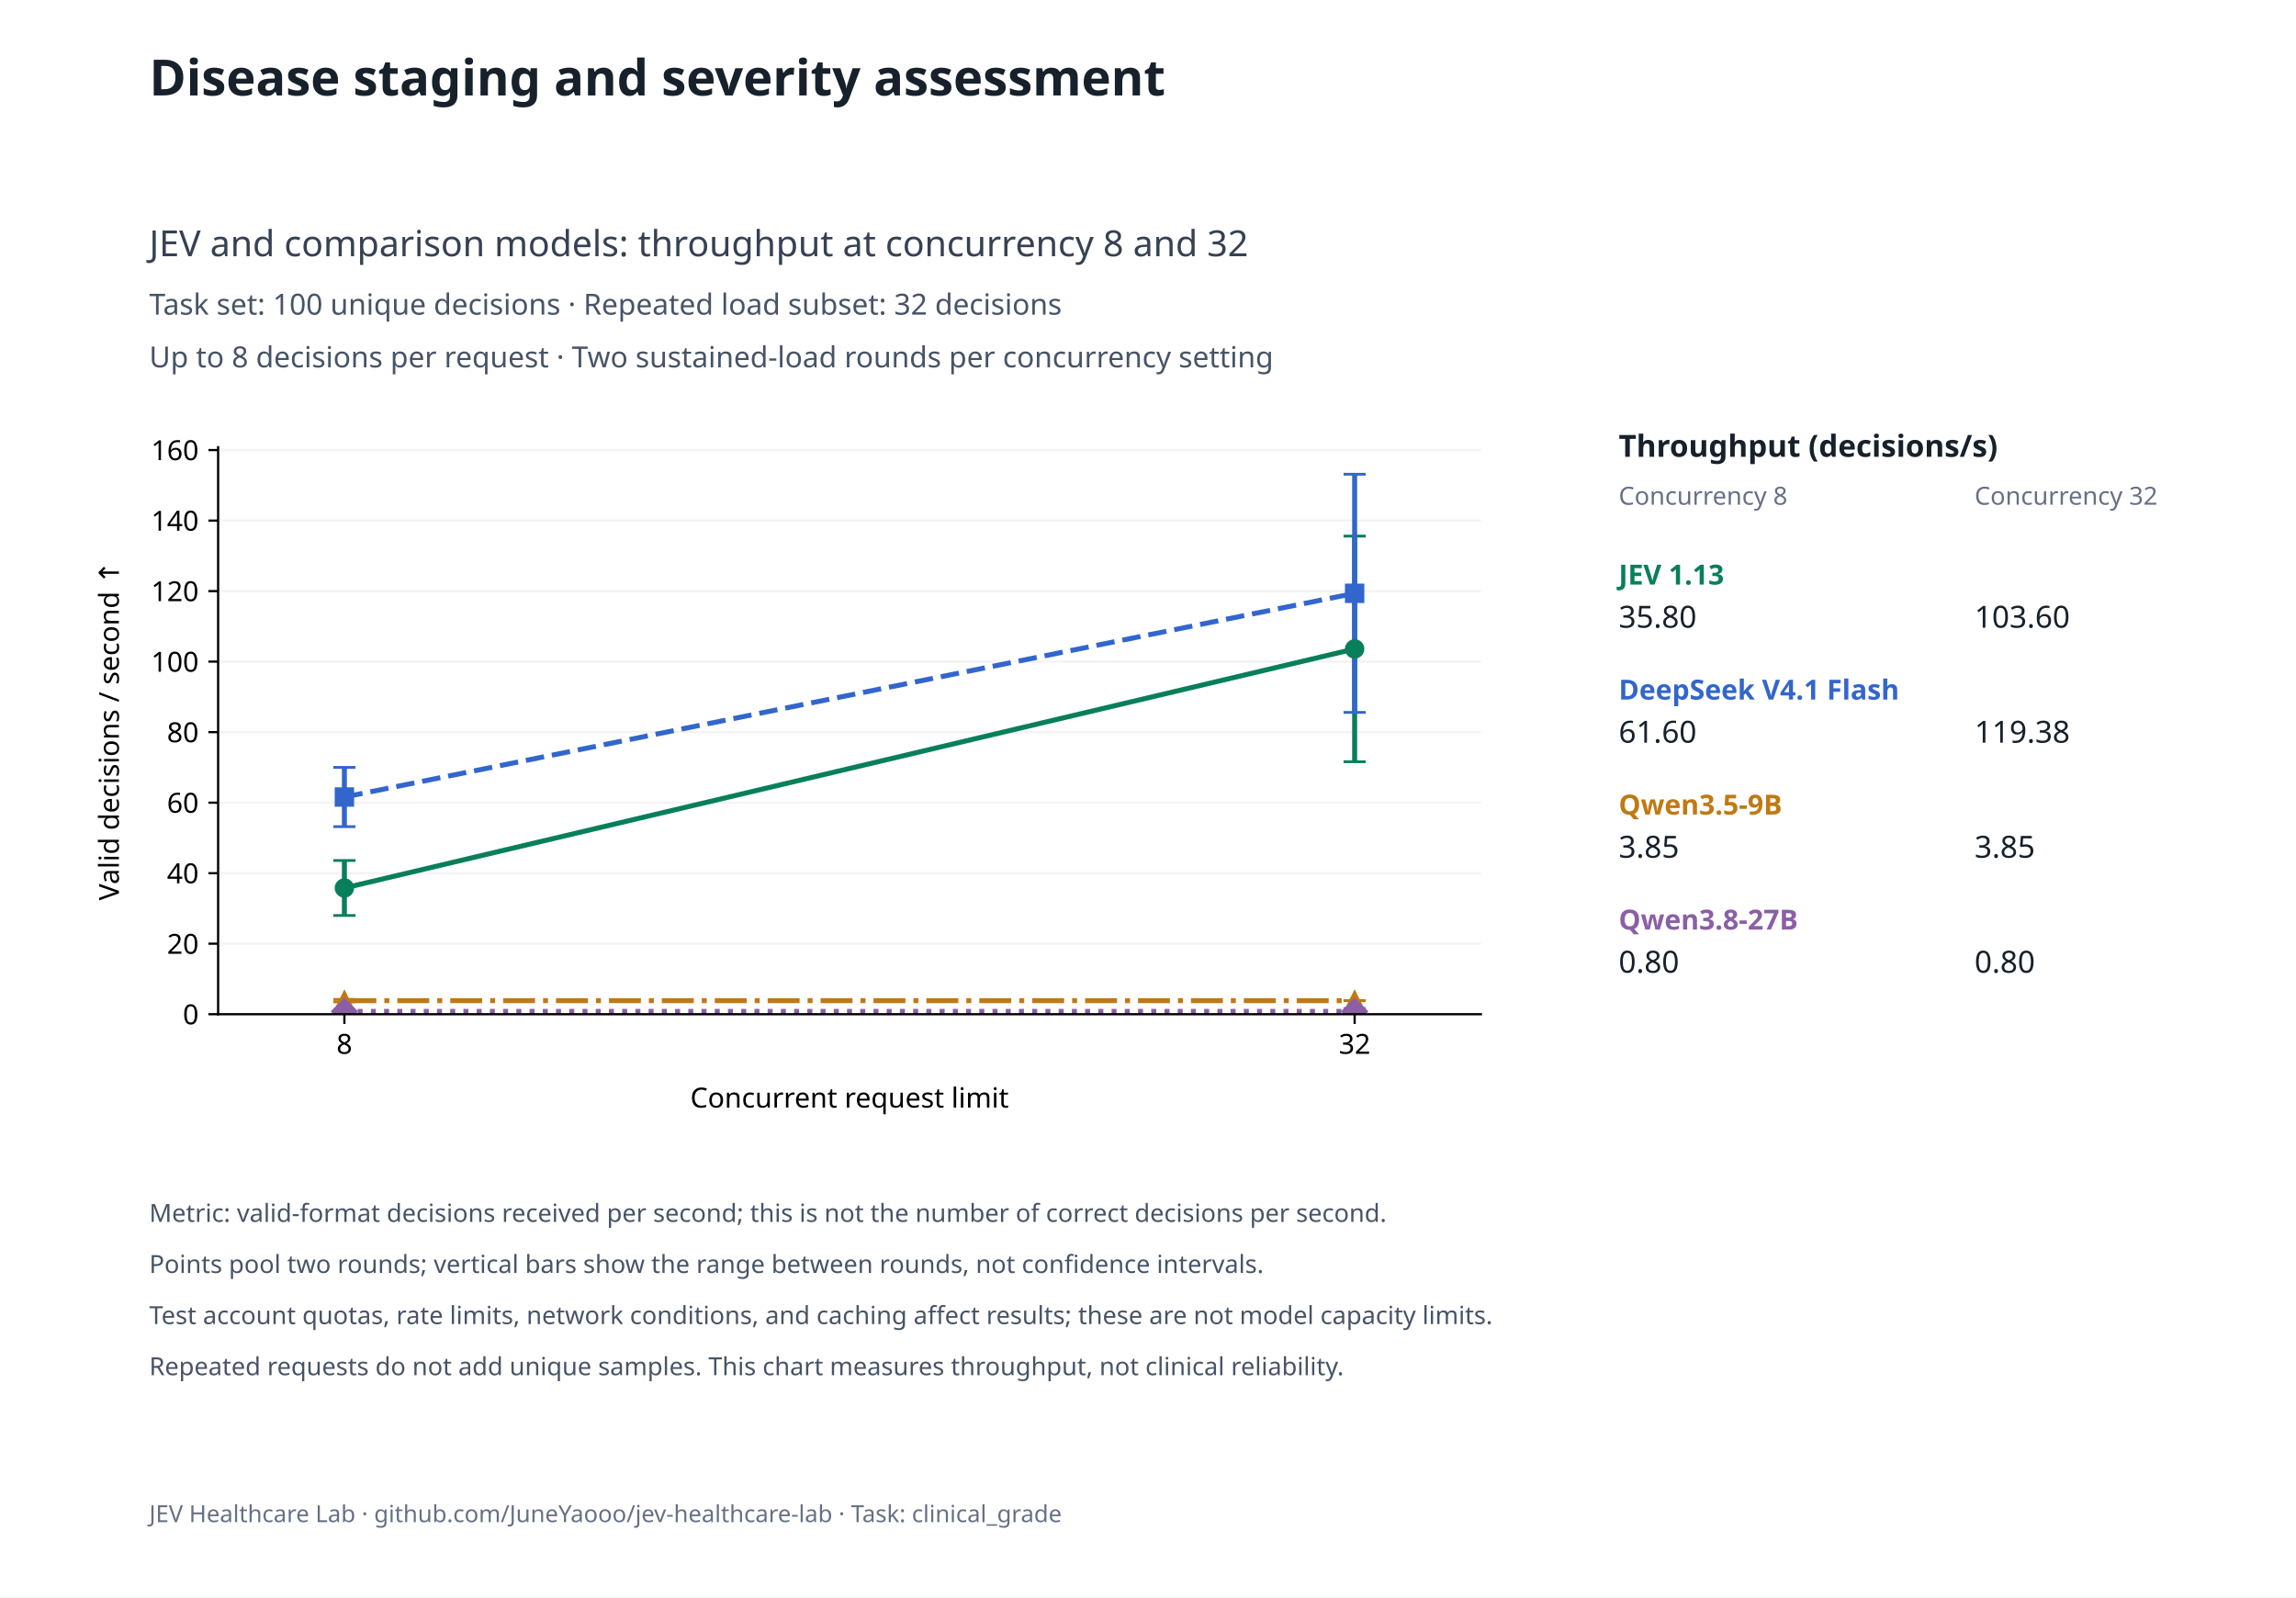
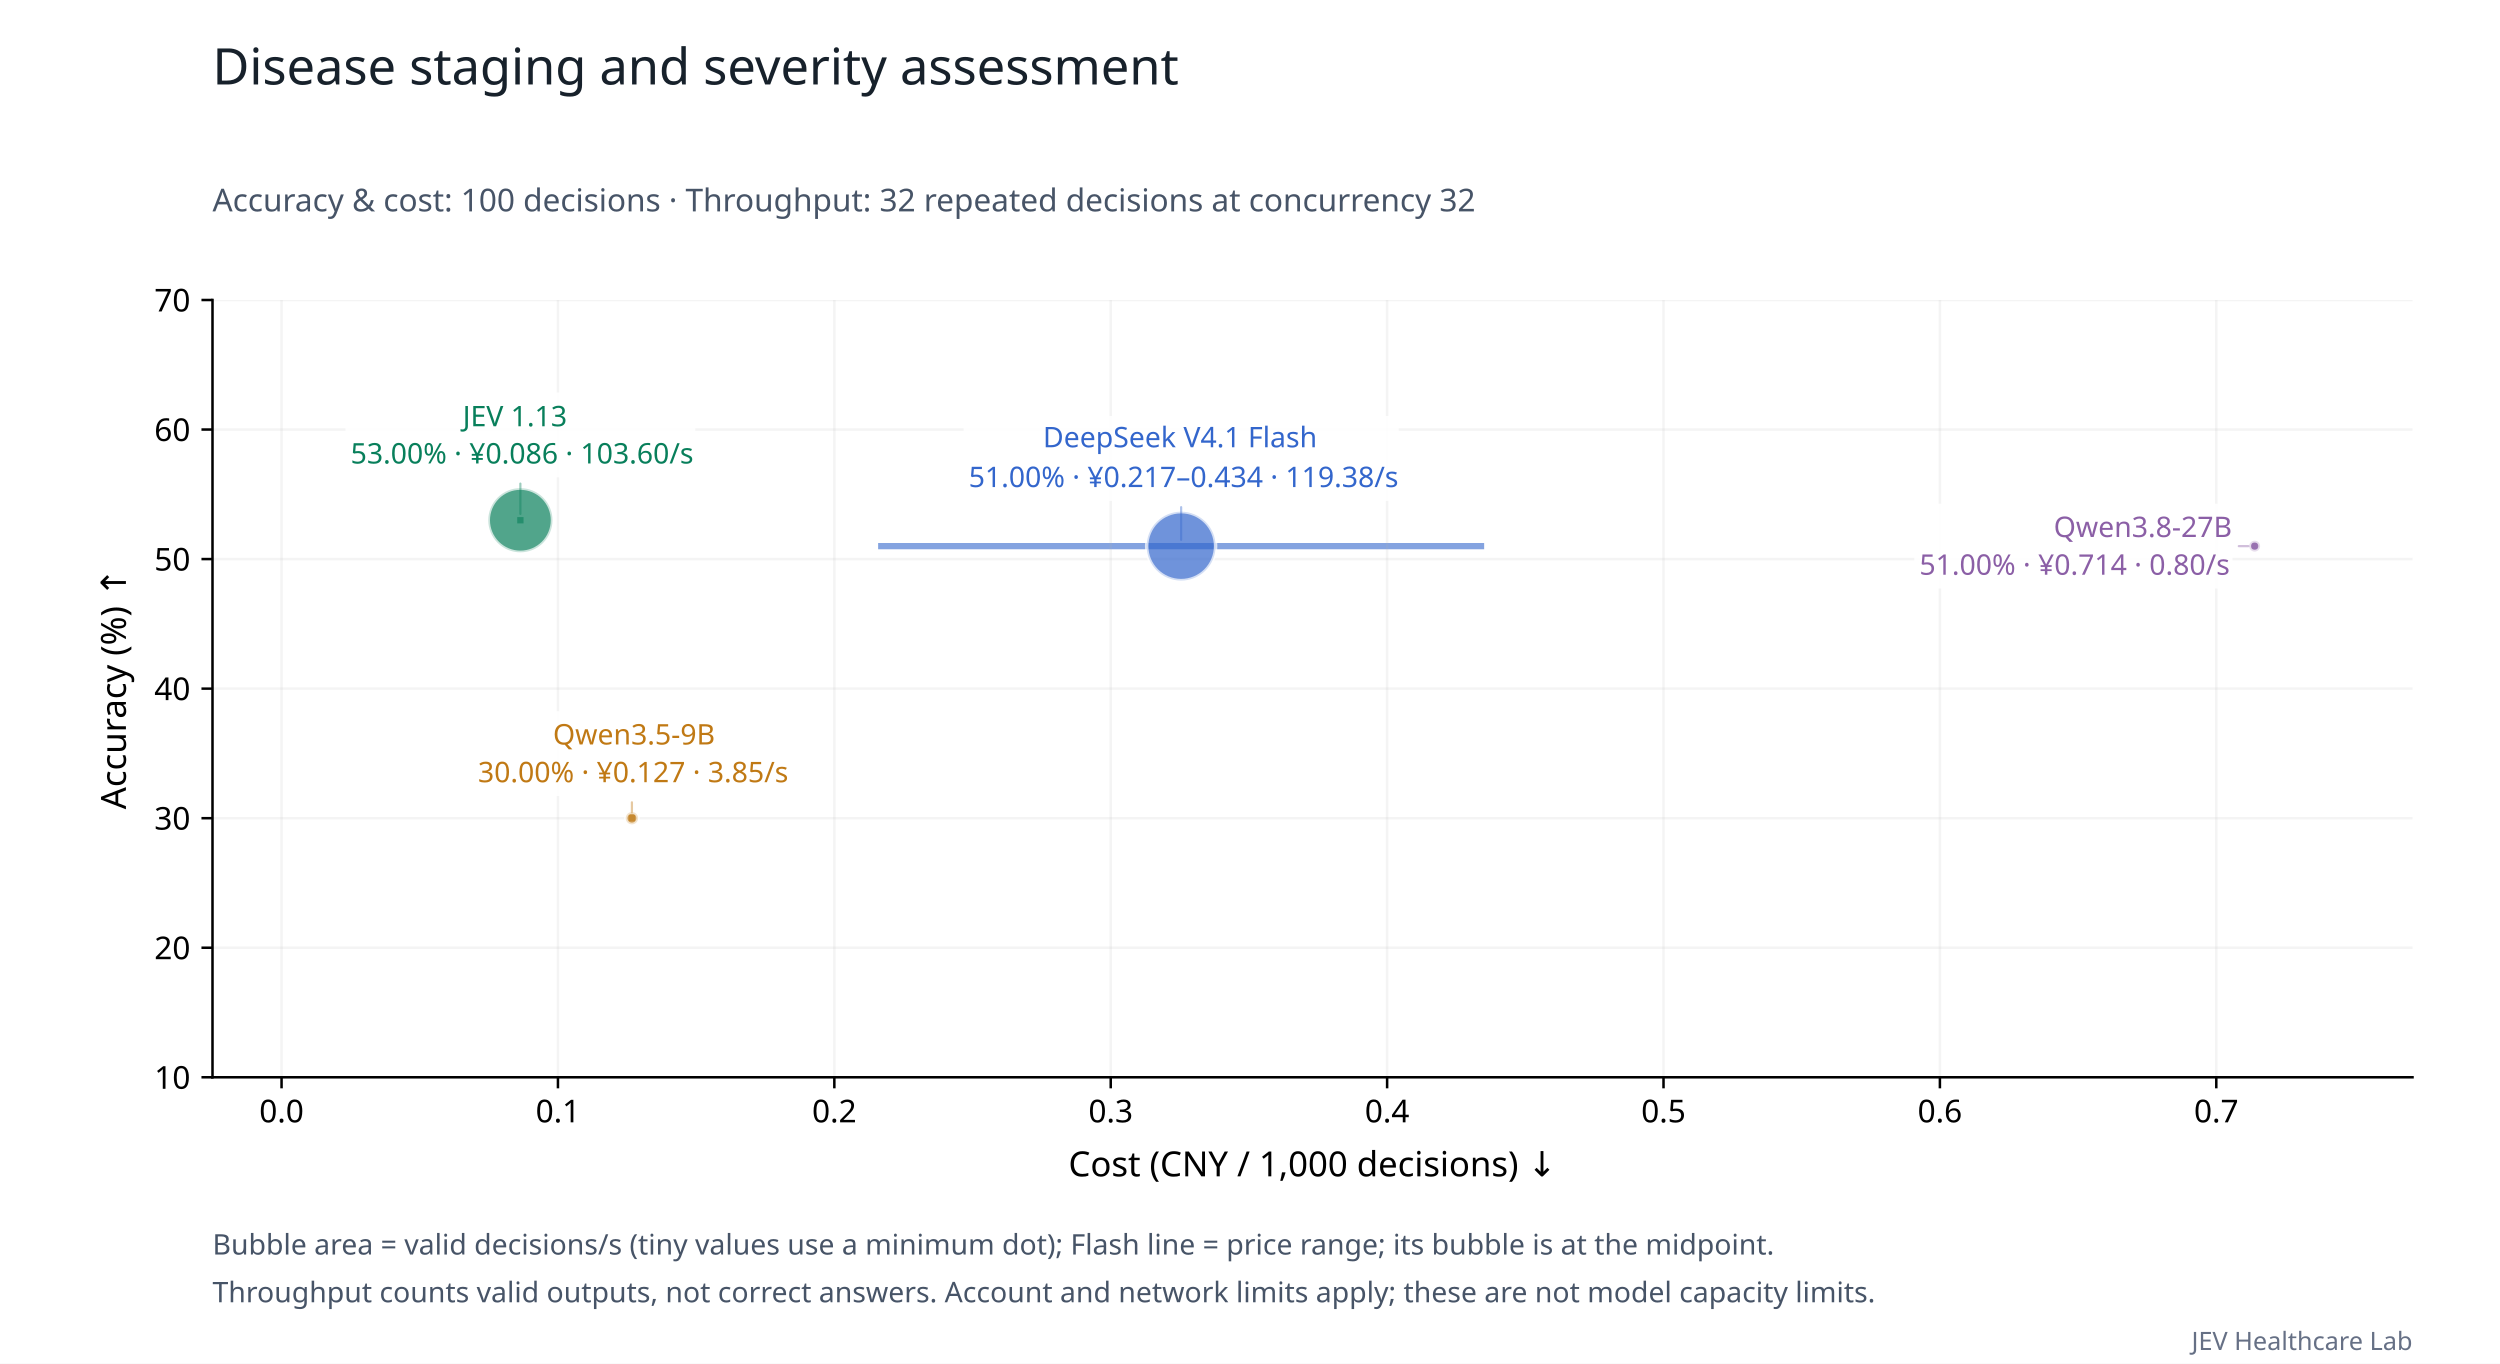
- <svg xmlns="http://www.w3.org/2000/svg" xmlns:xlink="http://www.w3.org/1999/xlink" width="828pt" height="576pt" viewBox="0 0 828 576" version="1.1">
+ <svg xmlns="http://www.w3.org/2000/svg" xmlns:xlink="http://www.w3.org/1999/xlink" width="792pt" height="432pt" viewBox="0 0 792 432" version="1.1">
  <defs>
    <style type="text/css">*{stroke-linejoin: round; stroke-linecap: butt}</style>
  </defs>
  <g id="figure_1">
    <g id="patch_1">
-       <path d="M 0 576 L 828 576 L 828 0 L 0 0 z " style="fill: #ffffff" />
+       <path d="M 0 432 L 792 432 L 792 0 L 0 0 z " style="fill: #ffffff" />
    </g>
    <g id="axes_1">
      <g id="patch_2">
-         <path d="M 78.66 365.76 L 534.06 365.76 L 534.06 161.28 L 78.66 161.28 z " style="fill: #ffffff" />
+         <path d="M 67.32 341.28 L 764.28 341.28 L 764.28 95.04 L 67.32 95.04 z " style="fill: #ffffff" />
+       </g>
+       <g id="line2d_1">
+         <path d="M 164.855 164.808 L 164.855 164.808 " clip-path="url(#pe22aafde4e)" style="fill: none; stroke: #087f5b; stroke-opacity: 0.6; stroke-width: 2; stroke-linecap: square" />
+       </g>
+       <g id="line2d_2">
+         <path d="M 279.189 173.016 L 469.181 173.016 " clip-path="url(#pe22aafde4e)" style="fill: none; stroke: #3366cc; stroke-opacity: 0.6; stroke-width: 2; stroke-linecap: square" />
+       </g>
+       <g id="line2d_3">
+         <path d="M 200.189 259.2 L 200.189 259.2 " clip-path="url(#pe22aafde4e)" style="fill: none; stroke: #c07914; stroke-opacity: 0.6; stroke-width: 2; stroke-linecap: square" />
+       </g>
+       <g id="line2d_4">
+         <path d="M 714.274 173.016 L 714.274 173.016 " clip-path="url(#pe22aafde4e)" style="fill: none; stroke: #8b5fa6; stroke-opacity: 0.6; stroke-width: 2; stroke-linecap: square" />
      </g>
      <g id="matplotlib.axis_1">
        <g id="xtick_1">
-           <g id="line2d_1">
+           <g id="line2d_5">
+             <path d="M 89.198 341.28 L 89.198 95.04 " clip-path="url(#pe22aafde4e)" style="fill: none; stroke: #b0b0b0; stroke-opacity: 0.14; stroke-width: 0.8; stroke-linecap: square" />
+           </g>
+           <g id="line2d_6">
            <defs>
-               <path id="m97ff016984" d="M 0 0 L 0 3.5 " style="stroke: #000000; stroke-width: 0.8" />
+               <path id="m440d8518cb" d="M 0 0 L 0 3.5 " style="stroke: #000000; stroke-width: 0.8" />
            </defs>
            <g>
-               <use xlink:href="#m97ff016984" x="124.2" y="365.76" style="stroke: #000000; stroke-width: 0.8" />
+               <use xlink:href="#m440d8518cb" x="89.198" y="341.28" style="stroke: #000000; stroke-width: 0.8" />
            </g>
          </g>
          <g id="text_1">
-             <text style="font-size: 10px; font-family: 'Arial Unicode MS'; text-anchor: middle" x="124.2" y="380.04" transform="rotate(-0 124.2 380.0403)">8</text>
+             <text style="font-size: 10px; font-family: 'Arial Unicode MS'; text-anchor: middle" x="89.198" y="355.56" transform="rotate(-0 89.19767 355.5603)">0.0</text>
          </g>
        </g>
        <g id="xtick_2">
-           <g id="line2d_2">
-             <g>
-               <use xlink:href="#m97ff016984" x="488.52" y="365.76" style="stroke: #000000; stroke-width: 0.8" />
+           <g id="line2d_7">
+             <path d="M 176.758 341.28 L 176.758 95.04 " clip-path="url(#pe22aafde4e)" style="fill: none; stroke: #b0b0b0; stroke-opacity: 0.14; stroke-width: 0.8; stroke-linecap: square" />
+           </g>
+           <g id="line2d_8">
+             <g>
+               <use xlink:href="#m440d8518cb" x="176.758" y="341.28" style="stroke: #000000; stroke-width: 0.8" />
            </g>
          </g>
          <g id="text_2">
-             <text style="font-size: 10px; font-family: 'Arial Unicode MS'; text-anchor: middle" x="488.52" y="380.04" transform="rotate(-0 488.52 380.0403)">32</text>
-           </g>
-         </g>
-         <g id="text_3">
-           <text style="font-size: 10px; font-family: 'Arial Unicode MS'; text-anchor: middle" x="306.36" y="399.42" transform="rotate(-0 306.36 399.4202)">Concurrent request limit</text>
+             <text style="font-size: 10px; font-family: 'Arial Unicode MS'; text-anchor: middle" x="176.758" y="355.56" transform="rotate(-0 176.7581 355.5603)">0.1</text>
+           </g>
+         </g>
+         <g id="xtick_3">
+           <g id="line2d_9">
+             <path d="M 264.318 341.28 L 264.318 95.04 " clip-path="url(#pe22aafde4e)" style="fill: none; stroke: #b0b0b0; stroke-opacity: 0.14; stroke-width: 0.8; stroke-linecap: square" />
+           </g>
+           <g id="line2d_10">
+             <g>
+               <use xlink:href="#m440d8518cb" x="264.318" y="341.28" style="stroke: #000000; stroke-width: 0.8" />
+             </g>
+           </g>
+           <g id="text_3">
+             <text style="font-size: 10px; font-family: 'Arial Unicode MS'; text-anchor: middle" x="264.318" y="355.56" transform="rotate(-0 264.3185 355.5603)">0.2</text>
+           </g>
+         </g>
+         <g id="xtick_4">
+           <g id="line2d_11">
+             <path d="M 351.879 341.28 L 351.879 95.04 " clip-path="url(#pe22aafde4e)" style="fill: none; stroke: #b0b0b0; stroke-opacity: 0.14; stroke-width: 0.8; stroke-linecap: square" />
+           </g>
+           <g id="line2d_12">
+             <g>
+               <use xlink:href="#m440d8518cb" x="351.879" y="341.28" style="stroke: #000000; stroke-width: 0.8" />
+             </g>
+           </g>
+           <g id="text_4">
+             <text style="font-size: 10px; font-family: 'Arial Unicode MS'; text-anchor: middle" x="351.879" y="355.56" transform="rotate(-0 351.8789 355.5603)">0.3</text>
+           </g>
+         </g>
+         <g id="xtick_5">
+           <g id="line2d_13">
+             <path d="M 439.439 341.28 L 439.439 95.04 " clip-path="url(#pe22aafde4e)" style="fill: none; stroke: #b0b0b0; stroke-opacity: 0.14; stroke-width: 0.8; stroke-linecap: square" />
+           </g>
+           <g id="line2d_14">
+             <g>
+               <use xlink:href="#m440d8518cb" x="439.439" y="341.28" style="stroke: #000000; stroke-width: 0.8" />
+             </g>
+           </g>
+           <g id="text_5">
+             <text style="font-size: 10px; font-family: 'Arial Unicode MS'; text-anchor: middle" x="439.439" y="355.56" transform="rotate(-0 439.4393 355.5603)">0.4</text>
+           </g>
+         </g>
+         <g id="xtick_6">
+           <g id="line2d_15">
+             <path d="M 527 341.28 L 527 95.04 " clip-path="url(#pe22aafde4e)" style="fill: none; stroke: #b0b0b0; stroke-opacity: 0.14; stroke-width: 0.8; stroke-linecap: square" />
+           </g>
+           <g id="line2d_16">
+             <g>
+               <use xlink:href="#m440d8518cb" x="527" y="341.28" style="stroke: #000000; stroke-width: 0.8" />
+             </g>
+           </g>
+           <g id="text_6">
+             <text style="font-size: 10px; font-family: 'Arial Unicode MS'; text-anchor: middle" x="527" y="355.56" transform="rotate(-0 526.9997 355.5603)">0.5</text>
+           </g>
+         </g>
+         <g id="xtick_7">
+           <g id="line2d_17">
+             <path d="M 614.56 341.28 L 614.56 95.04 " clip-path="url(#pe22aafde4e)" style="fill: none; stroke: #b0b0b0; stroke-opacity: 0.14; stroke-width: 0.8; stroke-linecap: square" />
+           </g>
+           <g id="line2d_18">
+             <g>
+               <use xlink:href="#m440d8518cb" x="614.56" y="341.28" style="stroke: #000000; stroke-width: 0.8" />
+             </g>
+           </g>
+           <g id="text_7">
+             <text style="font-size: 10px; font-family: 'Arial Unicode MS'; text-anchor: middle" x="614.56" y="355.56" transform="rotate(-0 614.5601 355.5603)">0.6</text>
+           </g>
+         </g>
+         <g id="xtick_8">
+           <g id="line2d_19">
+             <path d="M 702.121 341.28 L 702.121 95.04 " clip-path="url(#pe22aafde4e)" style="fill: none; stroke: #b0b0b0; stroke-opacity: 0.14; stroke-width: 0.8; stroke-linecap: square" />
+           </g>
+           <g id="line2d_20">
+             <g>
+               <use xlink:href="#m440d8518cb" x="702.121" y="341.28" style="stroke: #000000; stroke-width: 0.8" />
+             </g>
+           </g>
+           <g id="text_8">
+             <text style="font-size: 10px; font-family: 'Arial Unicode MS'; text-anchor: middle" x="702.121" y="355.56" transform="rotate(-0 702.1205 355.5603)">0.7</text>
+           </g>
+         </g>
+         <g id="text_9">
+           <text style="font-size: 11px; font-family: 'Arial Unicode MS'; text-anchor: middle" x="415.8" y="372.668" transform="rotate(-0 415.8 372.6682)">Cost (CNY / 1,000 decisions) ↓</text>
        </g>
      </g>
      <g id="matplotlib.axis_2">
        <g id="ytick_1">
-           <g id="line2d_3">
-             <path d="M 78.66 365.76 L 534.06 365.76 " clip-path="url(#p63015b4f09)" style="fill: none; stroke: #b0b0b0; stroke-opacity: 0.16; stroke-width: 0.8; stroke-linecap: square" />
-           </g>
-           <g id="line2d_4">
+           <g id="line2d_21">
+             <path d="M 67.32 341.28 L 764.28 341.28 " clip-path="url(#pe22aafde4e)" style="fill: none; stroke: #b0b0b0; stroke-opacity: 0.14; stroke-width: 0.8; stroke-linecap: square" />
+           </g>
+           <g id="line2d_22">
            <defs>
-               <path id="mab141f737e" d="M 0 0 L -3.5 0 " style="stroke: #000000; stroke-width: 0.8" />
+               <path id="mbc65b29f07" d="M 0 0 L -3.5 0 " style="stroke: #000000; stroke-width: 0.8" />
            </defs>
            <g>
-               <use xlink:href="#mab141f737e" x="78.66" y="365.76" style="stroke: #000000; stroke-width: 0.8" />
-             </g>
-           </g>
-           <g id="text_4">
-             <text style="font-size: 10px; font-family: 'Arial Unicode MS'; text-anchor: end" x="71.66" y="369.4" transform="rotate(-0 71.66 369.4001)">0</text>
+               <use xlink:href="#mbc65b29f07" x="67.32" y="341.28" style="stroke: #000000; stroke-width: 0.8" />
+             </g>
+           </g>
+           <g id="text_10">
+             <text style="font-size: 10px; font-family: 'Arial Unicode MS'; text-anchor: end" x="60.32" y="344.92" transform="rotate(-0 60.32 344.9201)">10</text>
          </g>
        </g>
        <g id="ytick_2">
-           <g id="line2d_5">
-             <path d="M 78.66 340.328 L 534.06 340.328 " clip-path="url(#p63015b4f09)" style="fill: none; stroke: #b0b0b0; stroke-opacity: 0.16; stroke-width: 0.8; stroke-linecap: square" />
-           </g>
-           <g id="line2d_6">
-             <g>
-               <use xlink:href="#mab141f737e" x="78.66" y="340.328" style="stroke: #000000; stroke-width: 0.8" />
-             </g>
-           </g>
-           <g id="text_5">
-             <text style="font-size: 10px; font-family: 'Arial Unicode MS'; text-anchor: end" x="71.66" y="343.968" transform="rotate(-0 71.66 343.9685)">20</text>
+           <g id="line2d_23">
+             <path d="M 67.32 300.24 L 764.28 300.24 " clip-path="url(#pe22aafde4e)" style="fill: none; stroke: #b0b0b0; stroke-opacity: 0.14; stroke-width: 0.8; stroke-linecap: square" />
+           </g>
+           <g id="line2d_24">
+             <g>
+               <use xlink:href="#mbc65b29f07" x="67.32" y="300.24" style="stroke: #000000; stroke-width: 0.8" />
+             </g>
+           </g>
+           <g id="text_11">
+             <text style="font-size: 10px; font-family: 'Arial Unicode MS'; text-anchor: end" x="60.32" y="303.88" transform="rotate(-0 60.32 303.8801)">20</text>
          </g>
        </g>
        <g id="ytick_3">
-           <g id="line2d_7">
-             <path d="M 78.66 314.897 L 534.06 314.897 " clip-path="url(#p63015b4f09)" style="fill: none; stroke: #b0b0b0; stroke-opacity: 0.16; stroke-width: 0.8; stroke-linecap: square" />
-           </g>
-           <g id="line2d_8">
-             <g>
-               <use xlink:href="#mab141f737e" x="78.66" y="314.897" style="stroke: #000000; stroke-width: 0.8" />
-             </g>
-           </g>
-           <g id="text_6">
-             <text style="font-size: 10px; font-family: 'Arial Unicode MS'; text-anchor: end" x="71.66" y="318.537" transform="rotate(-0 71.66 318.5368)">40</text>
+           <g id="line2d_25">
+             <path d="M 67.32 259.2 L 764.28 259.2 " clip-path="url(#pe22aafde4e)" style="fill: none; stroke: #b0b0b0; stroke-opacity: 0.14; stroke-width: 0.8; stroke-linecap: square" />
+           </g>
+           <g id="line2d_26">
+             <g>
+               <use xlink:href="#mbc65b29f07" x="67.32" y="259.2" style="stroke: #000000; stroke-width: 0.8" />
+             </g>
+           </g>
+           <g id="text_12">
+             <text style="font-size: 10px; font-family: 'Arial Unicode MS'; text-anchor: end" x="60.32" y="262.84" transform="rotate(-0 60.32 262.8401)">30</text>
          </g>
        </g>
        <g id="ytick_4">
-           <g id="line2d_9">
-             <path d="M 78.66 289.465 L 534.06 289.465 " clip-path="url(#p63015b4f09)" style="fill: none; stroke: #b0b0b0; stroke-opacity: 0.16; stroke-width: 0.8; stroke-linecap: square" />
-           </g>
-           <g id="line2d_10">
-             <g>
-               <use xlink:href="#mab141f737e" x="78.66" y="289.465" style="stroke: #000000; stroke-width: 0.8" />
-             </g>
-           </g>
-           <g id="text_7">
-             <text style="font-size: 10px; font-family: 'Arial Unicode MS'; text-anchor: end" x="71.66" y="293.105" transform="rotate(-0 71.66 293.1052)">60</text>
+           <g id="line2d_27">
+             <path d="M 67.32 218.16 L 764.28 218.16 " clip-path="url(#pe22aafde4e)" style="fill: none; stroke: #b0b0b0; stroke-opacity: 0.14; stroke-width: 0.8; stroke-linecap: square" />
+           </g>
+           <g id="line2d_28">
+             <g>
+               <use xlink:href="#mbc65b29f07" x="67.32" y="218.16" style="stroke: #000000; stroke-width: 0.8" />
+             </g>
+           </g>
+           <g id="text_13">
+             <text style="font-size: 10px; font-family: 'Arial Unicode MS'; text-anchor: end" x="60.32" y="221.8" transform="rotate(-0 60.32 221.8001)">40</text>
          </g>
        </g>
        <g id="ytick_5">
-           <g id="line2d_11">
-             <path d="M 78.66 264.033 L 534.06 264.033 " clip-path="url(#p63015b4f09)" style="fill: none; stroke: #b0b0b0; stroke-opacity: 0.16; stroke-width: 0.8; stroke-linecap: square" />
-           </g>
-           <g id="line2d_12">
-             <g>
-               <use xlink:href="#mab141f737e" x="78.66" y="264.033" style="stroke: #000000; stroke-width: 0.8" />
-             </g>
-           </g>
-           <g id="text_8">
-             <text style="font-size: 10px; font-family: 'Arial Unicode MS'; text-anchor: end" x="71.66" y="267.674" transform="rotate(-0 71.66 267.6735)">80</text>
+           <g id="line2d_29">
+             <path d="M 67.32 177.12 L 764.28 177.12 " clip-path="url(#pe22aafde4e)" style="fill: none; stroke: #b0b0b0; stroke-opacity: 0.14; stroke-width: 0.8; stroke-linecap: square" />
+           </g>
+           <g id="line2d_30">
+             <g>
+               <use xlink:href="#mbc65b29f07" x="67.32" y="177.12" style="stroke: #000000; stroke-width: 0.8" />
+             </g>
+           </g>
+           <g id="text_14">
+             <text style="font-size: 10px; font-family: 'Arial Unicode MS'; text-anchor: end" x="60.32" y="180.76" transform="rotate(-0 60.32 180.7601)">50</text>
          </g>
        </g>
        <g id="ytick_6">
-           <g id="line2d_13">
-             <path d="M 78.66 238.602 L 534.06 238.602 " clip-path="url(#p63015b4f09)" style="fill: none; stroke: #b0b0b0; stroke-opacity: 0.16; stroke-width: 0.8; stroke-linecap: square" />
-           </g>
-           <g id="line2d_14">
-             <g>
-               <use xlink:href="#mab141f737e" x="78.66" y="238.602" style="stroke: #000000; stroke-width: 0.8" />
-             </g>
-           </g>
-           <g id="text_9">
-             <text style="font-size: 10px; font-family: 'Arial Unicode MS'; text-anchor: end" x="71.66" y="242.242" transform="rotate(-0 71.66 242.2419)">100</text>
+           <g id="line2d_31">
+             <path d="M 67.32 136.08 L 764.28 136.08 " clip-path="url(#pe22aafde4e)" style="fill: none; stroke: #b0b0b0; stroke-opacity: 0.14; stroke-width: 0.8; stroke-linecap: square" />
+           </g>
+           <g id="line2d_32">
+             <g>
+               <use xlink:href="#mbc65b29f07" x="67.32" y="136.08" style="stroke: #000000; stroke-width: 0.8" />
+             </g>
+           </g>
+           <g id="text_15">
+             <text style="font-size: 10px; font-family: 'Arial Unicode MS'; text-anchor: end" x="60.32" y="139.72" transform="rotate(-0 60.32 139.7201)">60</text>
          </g>
        </g>
        <g id="ytick_7">
-           <g id="line2d_15">
-             <path d="M 78.66 213.17 L 534.06 213.17 " clip-path="url(#p63015b4f09)" style="fill: none; stroke: #b0b0b0; stroke-opacity: 0.16; stroke-width: 0.8; stroke-linecap: square" />
-           </g>
-           <g id="line2d_16">
-             <g>
-               <use xlink:href="#mab141f737e" x="78.66" y="213.17" style="stroke: #000000; stroke-width: 0.8" />
-             </g>
-           </g>
-           <g id="text_10">
-             <text style="font-size: 10px; font-family: 'Arial Unicode MS'; text-anchor: end" x="71.66" y="216.81" transform="rotate(-0 71.66 216.8102)">120</text>
-           </g>
-         </g>
-         <g id="ytick_8">
-           <g id="line2d_17">
-             <path d="M 78.66 187.738 L 534.06 187.738 " clip-path="url(#p63015b4f09)" style="fill: none; stroke: #b0b0b0; stroke-opacity: 0.16; stroke-width: 0.8; stroke-linecap: square" />
-           </g>
-           <g id="line2d_18">
-             <g>
-               <use xlink:href="#mab141f737e" x="78.66" y="187.738" style="stroke: #000000; stroke-width: 0.8" />
-             </g>
-           </g>
-           <g id="text_11">
-             <text style="font-size: 10px; font-family: 'Arial Unicode MS'; text-anchor: end" x="71.66" y="191.379" transform="rotate(-0 71.66 191.3786)">140</text>
-           </g>
-         </g>
-         <g id="ytick_9">
-           <g id="line2d_19">
-             <path d="M 78.66 162.307 L 534.06 162.307 " clip-path="url(#p63015b4f09)" style="fill: none; stroke: #b0b0b0; stroke-opacity: 0.16; stroke-width: 0.8; stroke-linecap: square" />
-           </g>
-           <g id="line2d_20">
-             <g>
-               <use xlink:href="#mab141f737e" x="78.66" y="162.307" style="stroke: #000000; stroke-width: 0.8" />
-             </g>
-           </g>
-           <g id="text_12">
-             <text style="font-size: 10px; font-family: 'Arial Unicode MS'; text-anchor: end" x="71.66" y="165.947" transform="rotate(-0 71.66 165.9469)">160</text>
-           </g>
-         </g>
-         <g id="text_13">
-           <text style="font-size: 10px; font-family: 'Arial Unicode MS'; text-anchor: middle" x="42.878" y="263.52" transform="rotate(-90 42.87758 263.52)">Valid decisions / second ↑</text>
-         </g>
-       </g>
-       <g id="LineCollection_1">
-         <path d="M 124.2 330.156 L 124.2 310.319 " clip-path="url(#p63015b4f09)" style="fill: none; stroke: #087f5b; stroke-width: 1.8" />
-         <path d="M 488.52 274.715 L 488.52 193.333 " clip-path="url(#p63015b4f09)" style="fill: none; stroke: #087f5b; stroke-width: 1.8" />
-       </g>
-       <g id="line2d_21">
+           <g id="line2d_33">
+             <path d="M 67.32 95.04 L 764.28 95.04 " clip-path="url(#pe22aafde4e)" style="fill: none; stroke: #b0b0b0; stroke-opacity: 0.14; stroke-width: 0.8; stroke-linecap: square" />
+           </g>
+           <g id="line2d_34">
+             <g>
+               <use xlink:href="#mbc65b29f07" x="67.32" y="95.04" style="stroke: #000000; stroke-width: 0.8" />
+             </g>
+           </g>
+           <g id="text_16">
+             <text style="font-size: 10px; font-family: 'Arial Unicode MS'; text-anchor: end" x="60.32" y="98.68" transform="rotate(-0 60.32 98.68014)">70</text>
+           </g>
+         </g>
+         <g id="text_17">
+           <text style="font-size: 11px; font-family: 'Arial Unicode MS'; text-anchor: middle" x="39.888" y="218.16" transform="rotate(-90 39.88813 218.16)">Accuracy (%) ↑</text>
+         </g>
+       </g>
+       <g id="patch_3">
+         <path d="M 67.32 341.28 L 67.32 95.04 " style="fill: none; stroke: #000000; stroke-width: 0.8; stroke-linejoin: miter; stroke-linecap: square" />
+       </g>
+       <g id="patch_4">
+         <path d="M 67.32 341.28 L 764.28 341.28 " style="fill: none; stroke: #000000; stroke-width: 0.8; stroke-linejoin: miter; stroke-linecap: square" />
+       </g>
+       <g id="PathCollection_1">
        <defs>
-           <path id="m30876d4124" d="M 4 0 L -4 -0 " style="stroke: #087f5b" />
+           <path id="m009202adb9" d="M 0 10.178 C 2.699 10.178 5.288 9.106 7.197 7.197 C 9.106 5.288 10.178 2.699 10.178 0 C 10.178 -2.699 9.106 -5.288 7.197 -7.197 C 5.288 -9.106 2.699 -10.178 0 -10.178 C -2.699 -10.178 -5.288 -9.106 -7.197 -7.197 C -9.106 -5.288 -10.178 -2.699 -10.178 0 C -10.178 2.699 -9.106 5.288 -7.197 7.197 C -5.288 9.106 -2.699 10.178 0 10.178 z " style="stroke: #ffffff; stroke-opacity: 0.7; stroke-width: 1.1" />
        </defs>
-         <g clip-path="url(#p63015b4f09)">
-           <use xlink:href="#m30876d4124" x="124.2" y="330.156" style="fill: #087f5b; stroke: #087f5b" />
-           <use xlink:href="#m30876d4124" x="488.52" y="274.715" style="fill: #087f5b; stroke: #087f5b" />
-         </g>
-       </g>
-       <g id="line2d_22">
-         <g clip-path="url(#p63015b4f09)">
-           <use xlink:href="#m30876d4124" x="124.2" y="310.319" style="fill: #087f5b; stroke: #087f5b" />
-           <use xlink:href="#m30876d4124" x="488.52" y="193.333" style="fill: #087f5b; stroke: #087f5b" />
-         </g>
-       </g>
-       <g id="LineCollection_2">
-         <path d="M 124.2 298.112 L 124.2 276.749 " clip-path="url(#p63015b4f09)" style="fill: none; stroke: #3366cc; stroke-width: 1.8" />
-         <path d="M 488.52 256.913 L 488.52 171.017 " clip-path="url(#p63015b4f09)" style="fill: none; stroke: #3366cc; stroke-width: 1.8" />
-       </g>
-       <g id="line2d_23">
+         <g clip-path="url(#pe22aafde4e)">
+           <use xlink:href="#m009202adb9" x="164.855" y="164.808" style="fill: #087f5b; fill-opacity: 0.7; stroke: #ffffff; stroke-opacity: 0.7; stroke-width: 1.1" />
+         </g>
+       </g>
+       <g id="PathCollection_2">
        <defs>
-           <path id="mcf055ca1cc" d="M 4 0 L -4 -0 " style="stroke: #3366cc" />
+           <path id="m7814c7cb79" d="M 0 10.926 C 2.898 10.926 5.677 9.775 7.726 7.726 C 9.775 5.677 10.926 2.898 10.926 0 C 10.926 -2.898 9.775 -5.677 7.726 -7.726 C 5.677 -9.775 2.898 -10.926 0 -10.926 C -2.898 -10.926 -5.677 -9.775 -7.726 -7.726 C -9.775 -5.677 -10.926 -2.898 -10.926 0 C -10.926 2.898 -9.775 5.677 -7.726 7.726 C -5.677 9.775 -2.898 10.926 0 10.926 z " style="stroke: #ffffff; stroke-opacity: 0.7; stroke-width: 1.1" />
        </defs>
-         <g clip-path="url(#p63015b4f09)">
-           <use xlink:href="#mcf055ca1cc" x="124.2" y="298.112" style="fill: #3366cc; stroke: #3366cc" />
-           <use xlink:href="#mcf055ca1cc" x="488.52" y="256.913" style="fill: #3366cc; stroke: #3366cc" />
-         </g>
-       </g>
-       <g id="line2d_24">
-         <g clip-path="url(#p63015b4f09)">
-           <use xlink:href="#mcf055ca1cc" x="124.2" y="276.749" style="fill: #3366cc; stroke: #3366cc" />
-           <use xlink:href="#mcf055ca1cc" x="488.52" y="171.017" style="fill: #3366cc; stroke: #3366cc" />
-         </g>
-       </g>
-       <g id="LineCollection_3">
-         <path d="M 124.2 361.309 L 124.2 360.419 " clip-path="url(#p63015b4f09)" style="fill: none; stroke: #c07914; stroke-width: 1.8" />
-         <path d="M 488.52 360.864 L 488.52 360.864 " clip-path="url(#p63015b4f09)" style="fill: none; stroke: #c07914; stroke-width: 1.8" />
-       </g>
-       <g id="line2d_25">
+         <g clip-path="url(#pe22aafde4e)">
+           <use xlink:href="#m7814c7cb79" x="374.185" y="173.016" style="fill: #3366cc; fill-opacity: 0.7; stroke: #ffffff; stroke-opacity: 0.7; stroke-width: 1.1" />
+         </g>
+       </g>
+       <g id="PathCollection_3">
        <defs>
-           <path id="m1e0530a0e5" d="M 4 0 L -4 -0 " style="stroke: #c07914" />
+           <path id="m6abe7a849e" d="M 0 1.962 C 0.52 1.962 1.019 1.755 1.387 1.387 C 1.755 1.019 1.962 0.52 1.962 0 C 1.962 -0.52 1.755 -1.019 1.387 -1.387 C 1.019 -1.755 0.52 -1.962 0 -1.962 C -0.52 -1.962 -1.019 -1.755 -1.387 -1.387 C -1.755 -1.019 -1.962 -0.52 -1.962 0 C -1.962 0.52 -1.755 1.019 -1.387 1.387 C -1.019 1.755 -0.52 1.962 0 1.962 z " style="stroke: #ffffff; stroke-opacity: 0.7; stroke-width: 1.1" />
        </defs>
-         <g clip-path="url(#p63015b4f09)">
-           <use xlink:href="#m1e0530a0e5" x="124.2" y="361.309" style="fill: #c07914; stroke: #c07914" />
-           <use xlink:href="#m1e0530a0e5" x="488.52" y="360.864" style="fill: #c07914; stroke: #c07914" />
-         </g>
-       </g>
-       <g id="line2d_26">
-         <g clip-path="url(#p63015b4f09)">
-           <use xlink:href="#m1e0530a0e5" x="124.2" y="360.419" style="fill: #c07914; stroke: #c07914" />
-           <use xlink:href="#m1e0530a0e5" x="488.52" y="360.864" style="fill: #c07914; stroke: #c07914" />
-         </g>
-       </g>
-       <g id="LineCollection_4">
-         <path d="M 124.2 365.251 L 124.2 364.234 " clip-path="url(#p63015b4f09)" style="fill: none; stroke: #8b5fa6; stroke-width: 1.8" />
-         <path d="M 488.52 365.76 L 488.52 363.725 " clip-path="url(#p63015b4f09)" style="fill: none; stroke: #8b5fa6; stroke-width: 1.8" />
-       </g>
-       <g id="line2d_27">
+         <g clip-path="url(#pe22aafde4e)">
+           <use xlink:href="#m6abe7a849e" x="200.189" y="259.2" style="fill: #c07914; fill-opacity: 0.7; stroke: #ffffff; stroke-opacity: 0.7; stroke-width: 1.1" />
+         </g>
+       </g>
+       <g id="PathCollection_4">
        <defs>
-           <path id="m9eb59648c4" d="M 4 0 L -4 -0 " style="stroke: #8b5fa6" />
+           <path id="m81ce1c6311" d="M 0 1.732 C 0.459 1.732 0.9 1.55 1.225 1.225 C 1.55 0.9 1.732 0.459 1.732 0 C 1.732 -0.459 1.55 -0.9 1.225 -1.225 C 0.9 -1.55 0.459 -1.732 0 -1.732 C -0.459 -1.732 -0.9 -1.55 -1.225 -1.225 C -1.55 -0.9 -1.732 -0.459 -1.732 0 C -1.732 0.459 -1.55 0.9 -1.225 1.225 C -0.9 1.55 -0.459 1.732 0 1.732 z " style="stroke: #ffffff; stroke-opacity: 0.7; stroke-width: 1.1" />
        </defs>
-         <g clip-path="url(#p63015b4f09)">
-           <use xlink:href="#m9eb59648c4" x="124.2" y="365.251" style="fill: #8b5fa6; stroke: #8b5fa6" />
-           <use xlink:href="#m9eb59648c4" x="488.52" y="365.76" style="fill: #8b5fa6; stroke: #8b5fa6" />
-         </g>
-       </g>
-       <g id="line2d_28">
-         <g clip-path="url(#p63015b4f09)">
-           <use xlink:href="#m9eb59648c4" x="124.2" y="364.234" style="fill: #8b5fa6; stroke: #8b5fa6" />
-           <use xlink:href="#m9eb59648c4" x="488.52" y="363.725" style="fill: #8b5fa6; stroke: #8b5fa6" />
-         </g>
-       </g>
-       <g id="line2d_29">
-         <path d="M 124.2 320.237 L 488.52 234.024 " clip-path="url(#p63015b4f09)" style="fill: none; stroke: #087f5b; stroke-width: 1.8; stroke-linecap: square" />
-         <defs>
-           <path id="m8ad1aeae3d" d="M 0 3 C 0.796 3 1.559 2.684 2.121 2.121 C 2.684 1.559 3 0.796 3 0 C 3 -0.796 2.684 -1.559 2.121 -2.121 C 1.559 -2.684 0.796 -3 0 -3 C -0.796 -3 -1.559 -2.684 -2.121 -2.121 C -2.684 -1.559 -3 -0.796 -3 0 C -3 0.796 -2.684 1.559 -2.121 2.121 C -1.559 2.684 -0.796 3 0 3 z " style="stroke: #087f5b" />
-         </defs>
-         <g clip-path="url(#p63015b4f09)">
-           <use xlink:href="#m8ad1aeae3d" x="124.2" y="320.237" style="fill: #087f5b; stroke: #087f5b" />
-           <use xlink:href="#m8ad1aeae3d" x="488.52" y="234.024" style="fill: #087f5b; stroke: #087f5b" />
-         </g>
-       </g>
-       <g id="line2d_30">
-         <path d="M 124.2 287.431 L 488.52 213.965 " clip-path="url(#p63015b4f09)" style="fill: none; stroke-dasharray: 6.66,2.88; stroke-dashoffset: 0; stroke: #3366cc; stroke-width: 1.8" />
-         <defs>
-           <path id="mc740434998" d="M -3 3 L 3 3 L 3 -3 L -3 -3 z " style="stroke: #3366cc; stroke-linejoin: miter" />
-         </defs>
-         <g clip-path="url(#p63015b4f09)">
-           <use xlink:href="#mc740434998" x="124.2" y="287.431" style="fill: #3366cc; stroke: #3366cc; stroke-linejoin: miter" />
-           <use xlink:href="#mc740434998" x="488.52" y="213.965" style="fill: #3366cc; stroke: #3366cc; stroke-linejoin: miter" />
-         </g>
-       </g>
-       <g id="line2d_31">
-         <path d="M 124.2 360.864 L 488.52 360.864 " clip-path="url(#p63015b4f09)" style="fill: none; stroke-dasharray: 11.52,2.88,1.8,2.88; stroke-dashoffset: 0; stroke: #c07914; stroke-width: 1.8" />
-         <defs>
-           <path id="mf81ea69de1" d="M 0 -3 L -3 3 L 3 3 z " style="stroke: #c07914; stroke-linejoin: miter" />
-         </defs>
-         <g clip-path="url(#p63015b4f09)">
-           <use xlink:href="#mf81ea69de1" x="124.2" y="360.864" style="fill: #c07914; stroke: #c07914; stroke-linejoin: miter" />
-           <use xlink:href="#mf81ea69de1" x="488.52" y="360.864" style="fill: #c07914; stroke: #c07914; stroke-linejoin: miter" />
-         </g>
-       </g>
-       <g id="line2d_32">
-         <path d="M 124.2 364.743 L 488.52 364.743 " clip-path="url(#p63015b4f09)" style="fill: none; stroke-dasharray: 1.8,2.97; stroke-dashoffset: 0; stroke: #8b5fa6; stroke-width: 1.8" />
-         <defs>
-           <path id="m0a8b15b148" d="M -0 4.243 L 4.243 0 L 0 -4.243 L -4.243 -0 z " style="stroke: #8b5fa6; stroke-linejoin: miter" />
-         </defs>
-         <g clip-path="url(#p63015b4f09)">
-           <use xlink:href="#m0a8b15b148" x="124.2" y="364.743" style="fill: #8b5fa6; stroke: #8b5fa6; stroke-linejoin: miter" />
-           <use xlink:href="#m0a8b15b148" x="488.52" y="364.743" style="fill: #8b5fa6; stroke: #8b5fa6; stroke-linejoin: miter" />
-         </g>
-       </g>
-       <g id="patch_3">
-         <path d="M 78.66 365.76 L 78.66 161.28 " style="fill: none; stroke: #000000; stroke-width: 0.8; stroke-linejoin: miter; stroke-linecap: square" />
-       </g>
-       <g id="patch_4">
-         <path d="M 78.66 365.76 L 534.06 365.76 " style="fill: none; stroke: #000000; stroke-width: 0.8; stroke-linejoin: miter; stroke-linecap: square" />
-       </g>
-     </g>
-     <g id="text_14">
-       <text style="font-weight: 700; font-size: 18px; font-family: 'Arial Unicode MS'; text-anchor: start; fill: #17212b" x="53.82" y="34.416" transform="rotate(-0 53.82 34.41649)">Disease staging and severity assessment</text>
-     </g>
-     <g id="text_15">
-       <text style="font-size: 13px; font-family: 'Arial Unicode MS'; text-anchor: start; fill: #364152" x="53.82" y="92.408" transform="rotate(-0 53.82 92.40836)">JEV and comparison models: throughput at concurrency 8 and 32</text>
-     </g>
-     <g id="text_16">
-       <text style="font-size: 10.5px; font-family: 'Arial Unicode MS'; text-anchor: start; fill: #475467" x="53.82" y="113.472" transform="rotate(-0 53.82 113.472)">Task set: 100 unique decisions · Repeated load subset: 32 decisions</text>
-     </g>
-     <g id="text_17">
-       <text style="font-size: 10.5px; font-family: 'Arial Unicode MS'; text-anchor: start; fill: #475467" x="53.82" y="132.48" transform="rotate(-0 53.82 132.48)">Up to 8 decisions per request · Two sustained-load rounds per concurrency setting</text>
-     </g>
-     <g id="text_18">
-       <text style="font-weight: 700; font-size: 11px; font-family: 'Arial Unicode MS'; text-anchor: start; fill: #17212b" x="583.74" y="164.736" transform="rotate(-0 583.74 164.736)">Throughput (decisions/s)</text>
-     </g>
-     <g id="text_19">
-       <text style="font-size: 9px; font-family: 'Arial Unicode MS'; text-anchor: start; fill: #667085" x="583.74" y="182.016" transform="rotate(-0 583.74 182.016)">Concurrency 8</text>
-     </g>
-     <g id="text_20">
-       <text style="font-size: 9px; font-family: 'Arial Unicode MS'; text-anchor: start; fill: #667085" x="712.08" y="182.016" transform="rotate(-0 712.08 182.016)">Concurrency 32</text>
-     </g>
-     <g id="text_21">
-       <text style="font-weight: 700; font-size: 10px; font-family: 'Arial Unicode MS'; text-anchor: start; fill: #087f5b" x="583.74" y="210.816" transform="rotate(-0 583.74 210.816)">JEV 1.13</text>
+         <g clip-path="url(#pe22aafde4e)">
+           <use xlink:href="#m81ce1c6311" x="714.274" y="173.016" style="fill: #8b5fa6; fill-opacity: 0.7; stroke: #ffffff; stroke-opacity: 0.7; stroke-width: 1.1" />
+         </g>
+       </g>
+       <g id="patch_5">
+         <path d="M 164.855 153.209 Q 164.855 158.008 164.855 162.806 " style="fill: none; opacity: 0.4; stroke: #087f5b; stroke-width: 0.7; stroke-linecap: round" />
+       </g>
+       <g id="text_18">
+         <g id="patch_6">
+           <path d="M 111.068 151.21 L 218.642 151.21 Q 220.262 151.21 220.262 149.59 L 220.262 125.952 Q 220.262 124.332 218.642 124.332 L 111.068 124.332 Q 109.448 124.332 109.448 125.952 L 109.448 149.59 Q 109.448 151.21 111.068 151.21 z " style="fill: #ffffff; opacity: 0.9" />
+         </g>
+         <text style="font-size: 9px; font-family: 'Arial Unicode MS'; fill: #087f5b" transform="translate(146.5943 135.0433)">JEV 1.13</text>
+         <text style="font-size: 9px; font-family: 'Arial Unicode MS'; fill: #087f5b" transform="translate(111.0682 146.8352)">53.00% · ¥0.086 · 103.60/s</text>
+       </g>
+       <g id="patch_7">
+         <path d="M 374.185 160.672 Q 374.185 165.845 374.185 171.018 " style="fill: none; opacity: 0.4; stroke: #3366cc; stroke-width: 0.7; stroke-linecap: round" />
+       </g>
+       <g id="text_19">
+         <g id="patch_8">
+           <path d="M 306.888 158.67 L 441.482 158.67 Q 443.102 158.67 443.102 157.05 L 443.102 133.413 Q 443.102 131.793 441.482 131.793 L 306.888 131.793 Q 305.268 131.793 305.268 133.413 L 305.268 157.05 Q 305.268 158.67 306.888 158.67 z " style="fill: #ffffff; opacity: 0.9" />
+         </g>
+         <text style="font-size: 9px; font-family: 'Arial Unicode MS'; fill: #3366cc" transform="translate(330.4113 141.7015)">DeepSeek V4.1 Flash</text>
+         <text style="font-size: 9px; font-family: 'Arial Unicode MS'; fill: #3366cc" transform="translate(306.8883 154.2957)">51.00% · ¥0.217–0.434 · 119.38/s</text>
+       </g>
+       <g id="patch_9">
+         <path d="M 200.189 254.18 Q 200.189 255.692 200.189 257.205 " style="fill: none; opacity: 0.4; stroke: #c07914; stroke-width: 0.7; stroke-linecap: round" />
+       </g>
+       <g id="text_20">
+         <g id="patch_10">
+           <path d="M 151.407 252.18 L 248.971 252.18 Q 250.591 252.18 250.591 250.56 L 250.591 226.923 Q 250.591 225.303 248.971 225.303 L 151.407 225.303 Q 149.787 225.303 149.787 226.923 L 149.787 250.56 Q 149.787 252.18 151.407 252.18 z " style="fill: #ffffff; opacity: 0.9" />
+         </g>
+         <text style="font-size: 9px; font-family: 'Arial Unicode MS'; fill: #c07914" transform="translate(175.177 235.8555)">Qwen3.5-9B</text>
+         <text style="font-size: 9px; font-family: 'Arial Unicode MS'; fill: #c07914" transform="translate(151.4071 247.8056)">30.00% · ¥0.127 · 3.85/s</text>
+       </g>
+       <g id="patch_11">
+         <path d="M 709.252 173.016 Q 710.765 173.016 712.278 173.016 " style="fill: none; opacity: 0.4; stroke: #8b5fa6; stroke-width: 0.7; stroke-linecap: round" />
+       </g>
+       <g id="text_21">
+         <g id="patch_12">
+           <path d="M 608.07 186.455 L 705.634 186.455 Q 707.254 186.455 707.254 184.835 L 707.254 161.197 Q 707.254 159.577 705.634 159.577 L 608.07 159.577 Q 606.45 159.577 606.45 161.197 L 606.45 184.835 Q 606.45 186.455 608.07 186.455 z " style="fill: #ffffff; opacity: 0.9" />
+         </g>
+         <text style="font-size: 9px; font-family: 'Arial Unicode MS'; fill: #8b5fa6" transform="translate(650.6045 170.1301)">Qwen3.8-27B</text>
+         <text style="font-size: 9px; font-family: 'Arial Unicode MS'; fill: #8b5fa6" transform="translate(608.0697 182.0802)">51.00% · ¥0.714 · 0.80/s</text>
+       </g>
    </g>
    <g id="text_22">
-       <text style="font-size: 11px; font-family: 'Arial Unicode MS'; text-anchor: start; fill: #17212b" x="583.74" y="226.368" transform="rotate(-0 583.74 226.368)">35.80</text>
+       <text style="font-size: 16px; font-family: 'Arial Unicode MS'; text-anchor: start; fill: #17212b" x="67.32" y="26.768" transform="rotate(-0 67.32 26.76844)">Disease staging and severity assessment</text>
    </g>
    <g id="text_23">
-       <text style="font-size: 11px; font-family: 'Arial Unicode MS'; text-anchor: start; fill: #17212b" x="712.08" y="226.368" transform="rotate(-0 712.08 226.368)">103.60</text>
+       <text style="font-size: 10px; font-family: 'Arial Unicode MS'; text-anchor: start; fill: #475467" x="67.32" y="66.96" transform="rotate(-0 67.32 66.96)">Accuracy &amp; cost: 100 decisions · Throughput: 32 repeated decisions at concurrency 32</text>
    </g>
    <g id="text_24">
-       <text style="font-weight: 700; font-size: 10px; font-family: 'Arial Unicode MS'; text-anchor: start; fill: #3366cc" x="583.74" y="252.288" transform="rotate(-0 583.74 252.288)">DeepSeek V4.1 Flash</text>
+       <text style="font-size: 9px; font-family: 'Arial Unicode MS'; text-anchor: start; fill: #475467" x="67.32" y="397.44" transform="rotate(-0 67.32 397.44)">Bubble area = valid decisions/s (tiny values use a minimum dot); Flash line = price range; its bubble is at the midpoint.</text>
    </g>
    <g id="text_25">
-       <text style="font-size: 11px; font-family: 'Arial Unicode MS'; text-anchor: start; fill: #17212b" x="583.74" y="267.84" transform="rotate(-0 583.74 267.84)">61.60</text>
+       <text style="font-size: 9px; font-family: 'Arial Unicode MS'; text-anchor: start; fill: #475467" x="67.32" y="412.56" transform="rotate(-0 67.32 412.56)">Throughput counts valid outputs, not correct answers. Account and network limits apply; these are not model capacity limits.</text>
    </g>
    <g id="text_26">
-       <text style="font-size: 11px; font-family: 'Arial Unicode MS'; text-anchor: start; fill: #17212b" x="712.08" y="267.84" transform="rotate(-0 712.08 267.84)">119.38</text>
-     </g>
-     <g id="text_27">
-       <text style="font-weight: 700; font-size: 10px; font-family: 'Arial Unicode MS'; text-anchor: start; fill: #c07914" x="583.74" y="293.76" transform="rotate(-0 583.74 293.76)">Qwen3.5-9B</text>
-     </g>
-     <g id="text_28">
-       <text style="font-size: 11px; font-family: 'Arial Unicode MS'; text-anchor: start; fill: #17212b" x="583.74" y="309.312" transform="rotate(-0 583.74 309.312)">3.85</text>
-     </g>
-     <g id="text_29">
-       <text style="font-size: 11px; font-family: 'Arial Unicode MS'; text-anchor: start; fill: #17212b" x="712.08" y="309.312" transform="rotate(-0 712.08 309.312)">3.85</text>
-     </g>
-     <g id="text_30">
-       <text style="font-weight: 700; font-size: 10px; font-family: 'Arial Unicode MS'; text-anchor: start; fill: #8b5fa6" x="583.74" y="335.232" transform="rotate(-0 583.74 335.232)">Qwen3.8-27B</text>
-     </g>
-     <g id="text_31">
-       <text style="font-size: 11px; font-family: 'Arial Unicode MS'; text-anchor: start; fill: #17212b" x="583.74" y="350.784" transform="rotate(-0 583.74 350.784)">0.80</text>
-     </g>
-     <g id="text_32">
-       <text style="font-size: 11px; font-family: 'Arial Unicode MS'; text-anchor: start; fill: #17212b" x="712.08" y="350.784" transform="rotate(-0 712.08 350.784)">0.80</text>
-     </g>
-     <g id="text_33">
-       <text style="font-size: 9px; font-family: 'Arial Unicode MS'; text-anchor: start; fill: #475467" x="53.82" y="440.64" transform="rotate(-0 53.82 440.64)">Metric: valid-format decisions received per second; this is not the number of correct decisions per second.</text>
-     </g>
-     <g id="text_34">
-       <text style="font-size: 9px; font-family: 'Arial Unicode MS'; text-anchor: start; fill: #475467" x="53.82" y="459.072" transform="rotate(-0 53.82 459.072)">Points pool two rounds; vertical bars show the range between rounds, not confidence intervals.</text>
-     </g>
-     <g id="text_35">
-       <text style="font-size: 9px; font-family: 'Arial Unicode MS'; text-anchor: start; fill: #475467" x="53.82" y="477.504" transform="rotate(-0 53.82 477.504)">Test account quotas, rate limits, network conditions, and caching affect results; these are not model capacity limits.</text>
-     </g>
-     <g id="text_36">
-       <text style="font-size: 9px; font-family: 'Arial Unicode MS'; text-anchor: start; fill: #475467" x="53.82" y="495.936" transform="rotate(-0 53.82 495.936)">Repeated requests do not add unique samples. This chart measures throughput, not clinical reliability.</text>
-     </g>
-     <g id="text_37">
      <a xlink:href="https://github.com/JuneYaooo/jev-healthcare-lab/blob/main/docs/tasks/clinical_grade.md" target="_blank">
-         <text style="font-size: 8.5px; font-family: 'Arial Unicode MS'; text-anchor: start; fill: #667085" x="53.82" y="548.928" transform="rotate(-0 53.82 548.928)">JEV Healthcare Lab · github.com/JuneYaooo/jev-healthcare-lab · Task: clinical_grade</text>
+         <text style="font-size: 8px; font-family: 'Arial Unicode MS'; text-anchor: end; fill: #667085" x="764.28" y="427.68" transform="rotate(-0 764.28 427.68)">JEV Healthcare Lab</text>
      </a>
    </g>
  </g>
  <defs>
-     <clipPath id="p63015b4f09">
-       <rect x="78.66" y="161.28" width="455.4" height="204.48" />
+     <clipPath id="pe22aafde4e">
+       <rect x="67.32" y="95.04" width="696.96" height="246.24" />
    </clipPath>
  </defs>
</svg>
